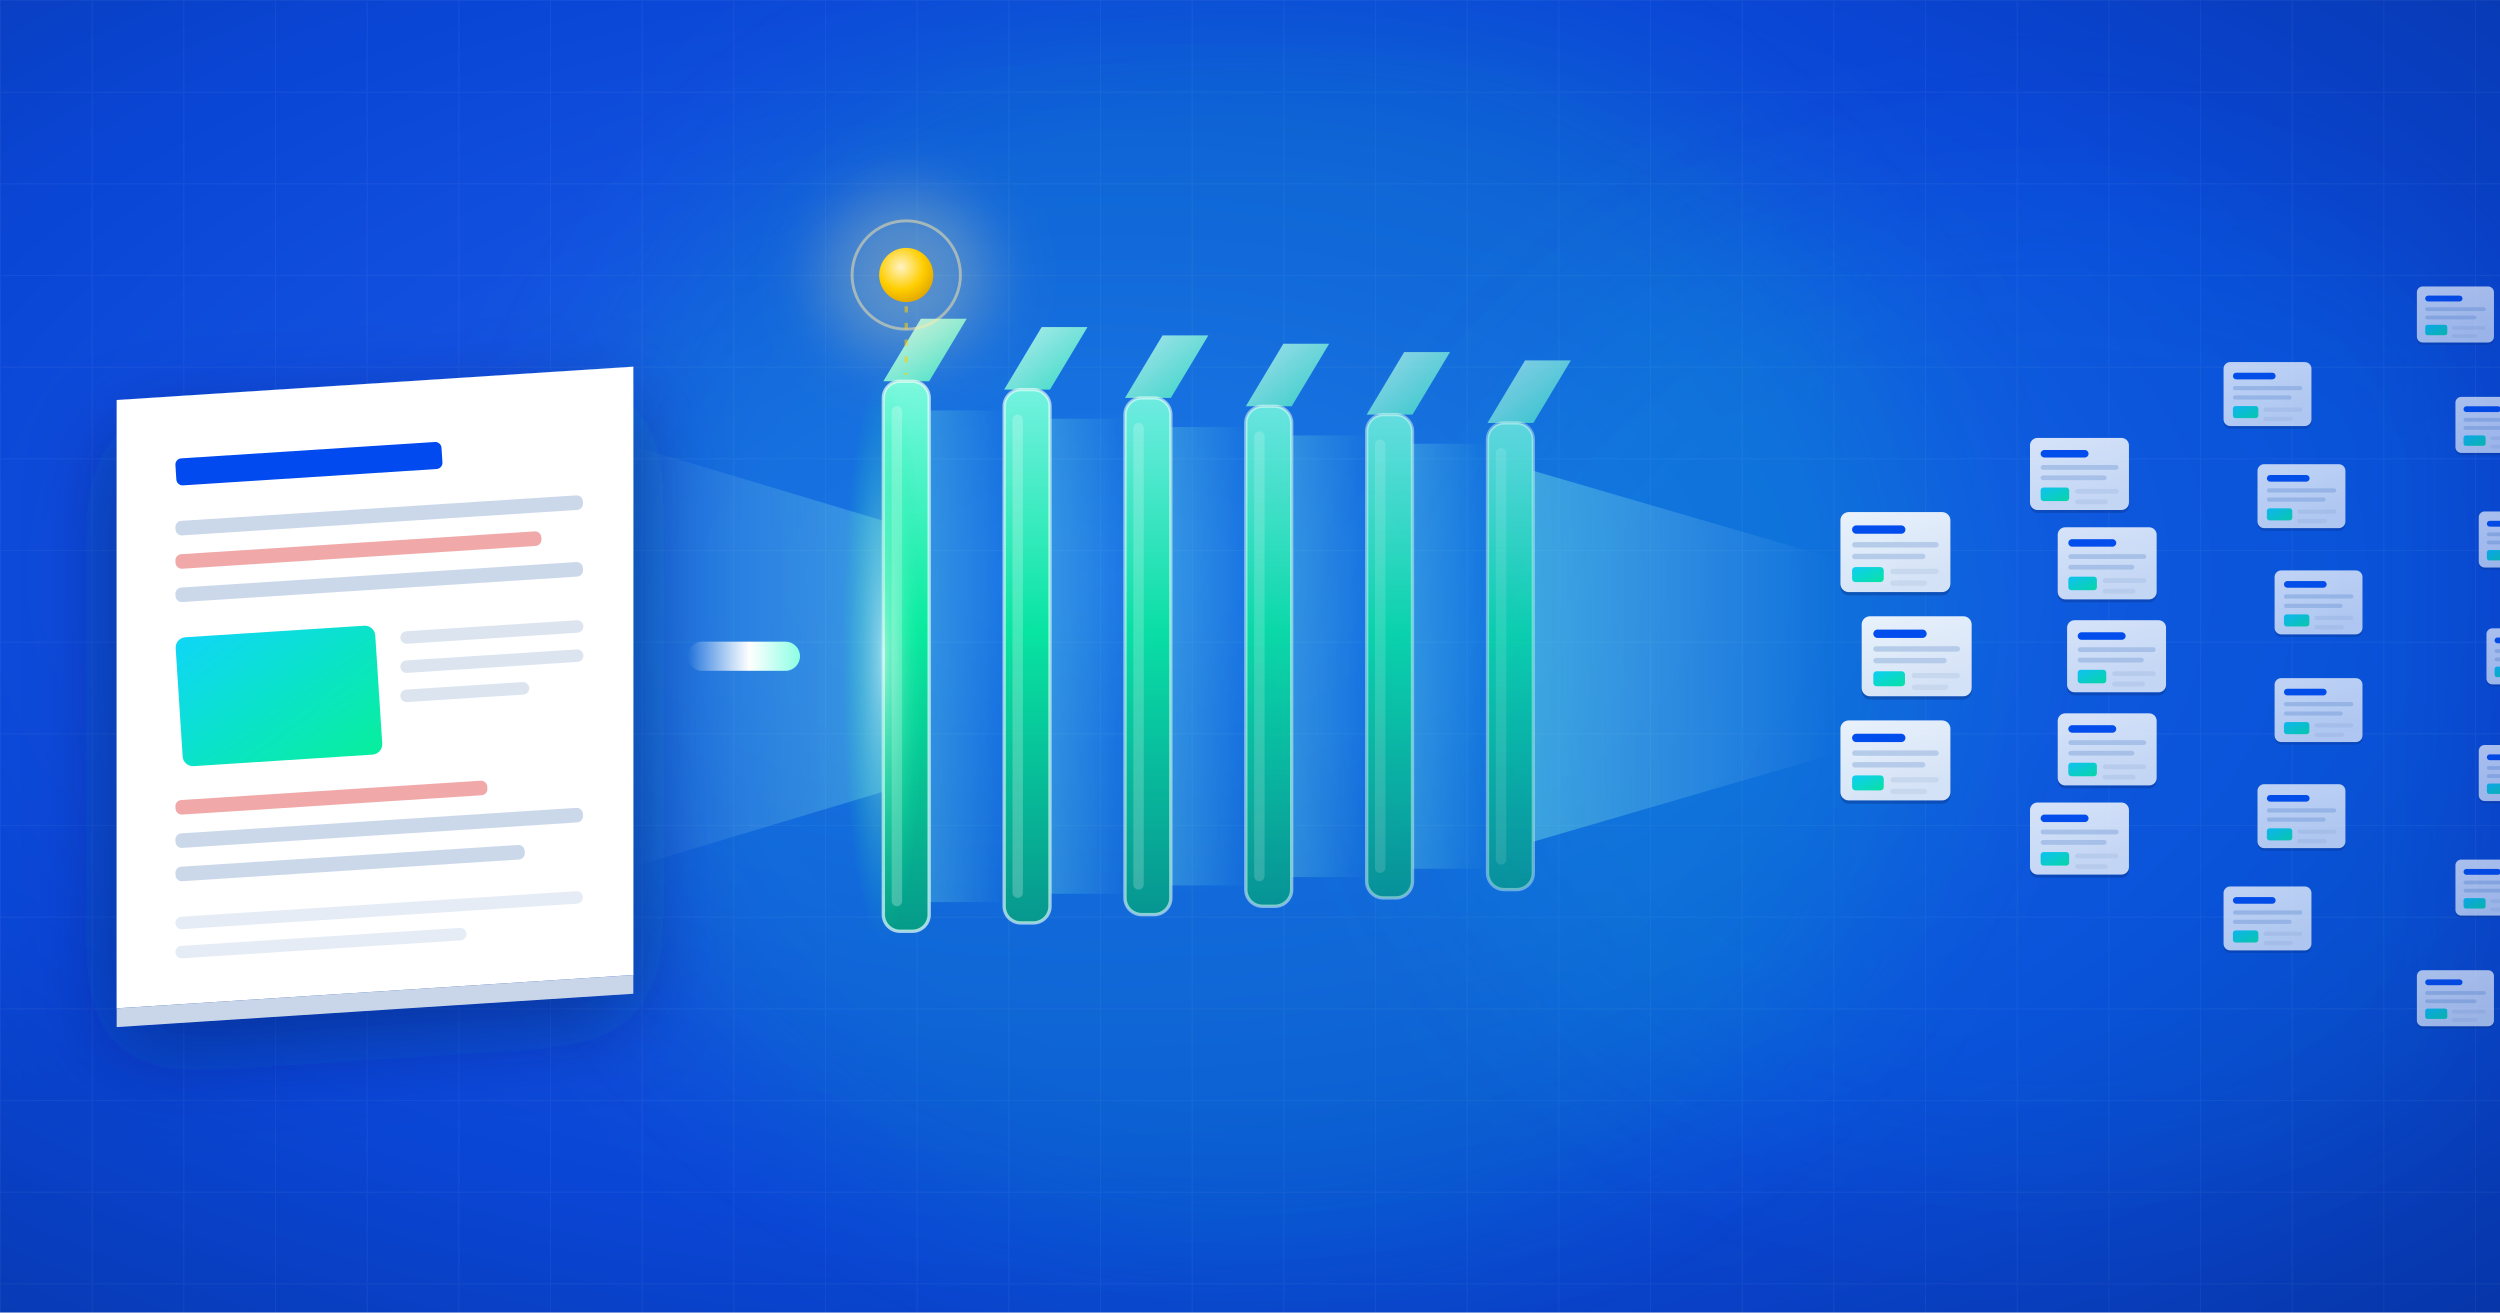
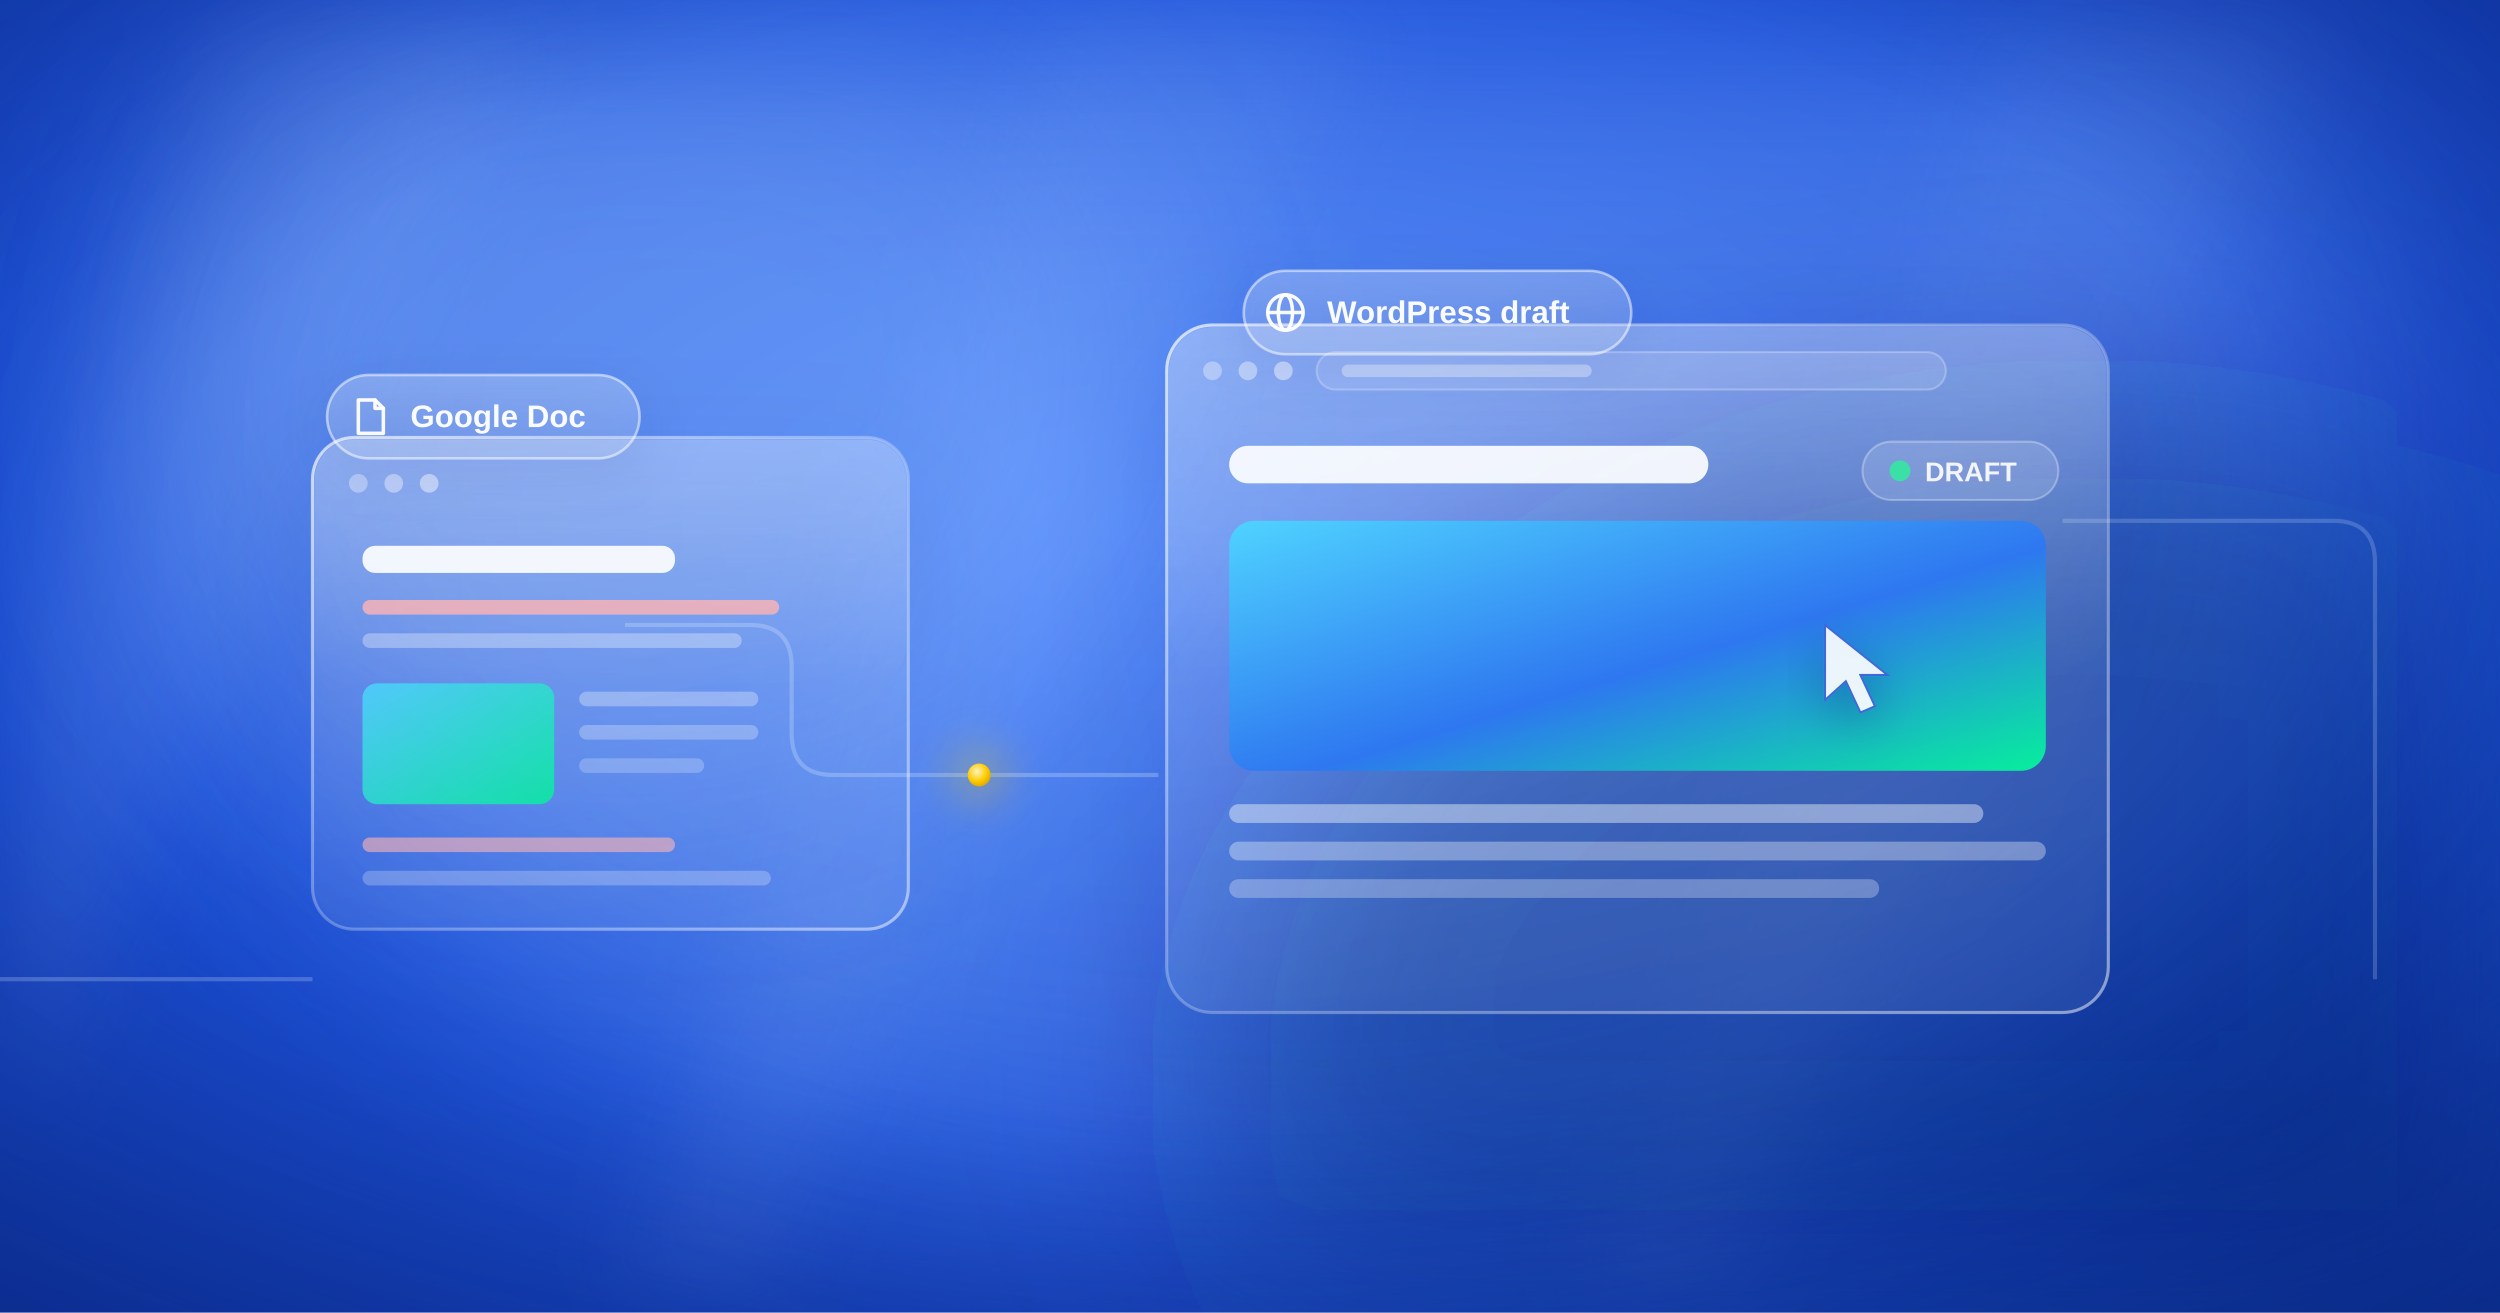
- <svg xmlns="http://www.w3.org/2000/svg" viewBox="0 0 1200 630" font-family="Helvetica Neue, Arial, sans-serif">
+ <svg xmlns="http://www.w3.org/2000/svg" viewBox="0 0 1200 630" font-family="Segoe UI, Helvetica Neue, Arial, sans-serif">
  <defs>
-     <radialGradient id="bg" cx="0.44" cy="0.44" r="1">
-       <stop offset="0" stop-color="#2064F2" />
-       <stop offset="0.5" stop-color="#0A46D6" />
-       <stop offset="1" stop-color="#042A88" />
+     <radialGradient id="bg" cx="0.46" cy="0.4" r="0.95">
+       <stop offset="0" stop-color="#3B74FA" />
+       <stop offset="0.5" stop-color="#1B4FD6" />
+       <stop offset="1" stop-color="#0A2C86" />
    </radialGradient>
-     <pattern id="grid" width="44" height="44" patternUnits="userSpaceOnUse">
-       <path d="M44 0 L0 0 0 44" fill="none" stroke="#FFFFFF" stroke-opacity="0.045" stroke-width="1" />
-     </pattern>
-     <linearGradient id="slab" x1="0" y1="0" x2="0" y2="1">
-       <stop offset="0" stop-color="#7CFFE0" />
-       <stop offset="0.45" stop-color="#07EF9C" />
-       <stop offset="1" stop-color="#059C86" />
+     <linearGradient id="glass" x1="0" y1="0" x2="0.3" y2="1">
+       <stop offset="0" stop-color="#FFFFFF" stop-opacity="0.16" />
+       <stop offset="1" stop-color="#FFFFFF" stop-opacity="0.06" />
    </linearGradient>
-     <linearGradient id="slabTop" x1="0" y1="0" x2="1" y2="1">
-       <stop offset="0" stop-color="#CFFFF2" />
-       <stop offset="1" stop-color="#3BE9C0" />
+     <linearGradient id="glasstop" x1="0" y1="0" x2="0" y2="1">
+       <stop offset="0" stop-color="#FFFFFF" stop-opacity="0.20" />
+       <stop offset="1" stop-color="#FFFFFF" stop-opacity="0" />
    </linearGradient>
-     <linearGradient id="shaft" x1="0" y1="0" x2="1" y2="0">
-       <stop offset="0" stop-color="#8CFFE4" stop-opacity="0.85" />
-       <stop offset="1" stop-color="#8CFFE4" stop-opacity="0" />
+     <linearGradient id="glassedge" x1="0" y1="0" x2="1" y2="1">
+       <stop offset="0" stop-color="#FFFFFF" stop-opacity="0.7" />
+       <stop offset="0.5" stop-color="#FFFFFF" stop-opacity="0.25" />
+       <stop offset="1" stop-color="#FFFFFF" stop-opacity="0.5" />
    </linearGradient>
-     <radialGradient id="mouth" cx="0.5" cy="0.5" r="0.5">
-       <stop offset="0" stop-color="#EAFFF9" />
-       <stop offset="1" stop-color="#07EF9C" stop-opacity="0" />
-     </radialGradient>
+     <linearGradient id="pillglass" x1="0" y1="0" x2="0" y2="1">
+       <stop offset="0" stop-color="#FFFFFF" stop-opacity="0.24" />
+       <stop offset="1" stop-color="#FFFFFF" stop-opacity="0.12" />
+     </linearGradient>
+     <linearGradient id="hero" x1="0" y1="0" x2="1" y2="1">
+       <stop offset="0" stop-color="#4FD3FF" />
+       <stop offset="0.55" stop-color="#2E77F0" />
+       <stop offset="1" stop-color="#07EF9C" />
+     </linearGradient>
+     <linearGradient id="thumb" x1="0" y1="0" x2="1" y2="1">
+       <stop offset="0" stop-color="#4FD3FF" />
+       <stop offset="1" stop-color="#07EF9C" />
+     </linearGradient>
    <radialGradient id="amber" cx="0.4" cy="0.35" r="0.7">
      <stop offset="0" stop-color="#FFF3C4" />
      <stop offset="0.6" stop-color="#FFCE00" />
-       <stop offset="1" stop-color="#DFA400" />
+       <stop offset="1" stop-color="#E0A400" />
    </radialGradient>
-     <linearGradient id="beamIn" x1="0" y1="0" x2="1" y2="0">
-       <stop offset="0" stop-color="#EAFFF9" stop-opacity="0" />
-       <stop offset="1" stop-color="#8CFFE4" stop-opacity="0.9" />
-     </linearGradient>
-     <linearGradient id="beamOut" x1="0" y1="0" x2="1" y2="0">
-       <stop offset="0" stop-color="#8CFFE4" stop-opacity="0.95" />
-       <stop offset="1" stop-color="#CFE9FF" stop-opacity="0" />
-     </linearGradient>
-     <linearGradient id="packet" x1="0" y1="0" x2="1" y2="0">
-       <stop offset="0" stop-color="#FFFFFF" stop-opacity="0" />
-       <stop offset="0.55" stop-color="#FFFFFF" />
-       <stop offset="1" stop-color="#8CFFE4" />
-     </linearGradient>
-     <linearGradient id="pg" x1="0" y1="0" x2="0.4" y2="1">
-       <stop offset="0" stop-color="#FFFFFF" />
-       <stop offset="1" stop-color="#E8EFF9" />
-     </linearGradient>
-     <linearGradient id="thumb" x1="0" y1="0" x2="1" y2="1">
-       <stop offset="0" stop-color="#0FD6F7" />
-       <stop offset="1" stop-color="#07EF9C" />
-     </linearGradient>
-     <filter id="soft" x="-140%" y="-140%" width="380%" height="380%">
-       <feGaussianBlur stdDeviation="40" />
+     <radialGradient id="vignette" cx="0.5" cy="0.42" r="0.78">
+       <stop offset="0.55" stop-color="#04176B" stop-opacity="0" />
+       <stop offset="1" stop-color="#04176B" stop-opacity="0.4" />
+     </radialGradient>
+     <filter id="bigsoft" x="-80%" y="-80%" width="260%" height="260%">
+       <feGaussianBlur stdDeviation="60" />
+     </filter>
+     <filter id="streak" x="-60%" y="-60%" width="220%" height="220%">
+       <feGaussianBlur stdDeviation="24" />
    </filter>
    <filter id="glow" x="-200%" y="-200%" width="500%" height="500%">
-       <feGaussianBlur stdDeviation="15" />
+       <feGaussianBlur stdDeviation="9" />
    </filter>
-     <filter id="drop" x="-60%" y="-60%" width="220%" height="220%">
-       <feDropShadow dx="0" dy="18" stdDeviation="22" flood-color="#021C5E" flood-opacity="0.55" />
+     <filter id="winshadow" x="-40%" y="-40%" width="180%" height="200%">
+       <feDropShadow dx="0" dy="20" stdDeviation="30" flood-color="#04176B" flood-opacity="0.4" />
    </filter>
-     <style>.stage{animation:lit 4.2s ease-in-out infinite}.s0{animation-delay:0.28s}.s1{animation-delay:0.46s}.s2{animation-delay:0.64s}.s3{animation-delay:0.82s}.s4{animation-delay:1.00s}.s5{animation-delay:1.18s}@keyframes lit{0%,55%,100%{filter:none}18%{filter:brightness(1.75)}}.feed{animation:feed 4.2s cubic-bezier(.4,0,.5,1) infinite}@keyframes feed{0%{opacity:0;transform:translateX(-58px)}12%{opacity:1}34%{opacity:1;transform:translateX(58px)}44%,100%{opacity:0;transform:translateX(58px)}}.spark{animation:pulse 4.2s ease-in-out infinite;transform-box:fill-box;transform-origin:center}@keyframes pulse{0%,100%{opacity:.85;transform:scale(1)}14%{opacity:1;transform:scale(1.1)}}.pg{animation:arrive 4.2s ease-out infinite}.p0{animation-delay:1.10s}.p1{animation-delay:1.23s}.p2{animation-delay:1.36s}.p3{animation-delay:1.49s}.p4{animation-delay:1.62s}.p5{animation-delay:1.75s}@keyframes arrive{0%,8%{transform:translateX(-10px)}22%{transform:translateX(0)}100%{transform:translateX(0)}}@media(prefers-reduced-motion:reduce){.stage,.feed,.spark,.pg{animation:none}.feed{opacity:0}}</style>
+     <filter id="pillshadow" x="-60%" y="-120%" width="220%" height="340%">
+       <feDropShadow dx="0" dy="8" stdDeviation="12" flood-color="#04176B" flood-opacity="0.35" />
+     </filter>
+     <style>
+       .spark{animation:sk 3.6s ease-in-out infinite;transform-box:fill-box;transform-origin:center}
+       @keyframes sk{0%,100%{opacity:.82;transform:scale(1)}50%{opacity:1;transform:scale(1.14)}}
+       @media (prefers-reduced-motion:reduce){.spark{animation:none}}
+     </style>
  </defs>
  <rect width="1200" height="630" fill="url(#bg)" />
-   <rect width="1200" height="630" fill="url(#grid)" />
-   <ellipse cx="600" cy="300" rx="330" ry="300" fill="#07EF9C" fill-opacity="0.14" filter="url(#soft)" />
-   <ellipse cx="980" cy="330" rx="300" ry="240" fill="#0FD6F7" fill-opacity="0.09" filter="url(#soft)" />
-   <g filter="url(#drop)">
-     <path d="M56 192 L304 176 L304 468 L56 484 Z" fill="#FFFFFF" />
+   <path d="M-40 630 L260 0 L110 0 L-100 630 Z" fill="#CFE6FF" opacity="0.1" filter="url(#streak)" />
+   <path d="M360 630 L660 0 L510 0 L300 630 Z" fill="#CFE6FF" opacity="0.08" filter="url(#streak)" />
+   <path d="M820 630 L1120 0 L970 0 L760 630 Z" fill="#CFE6FF" opacity="0.07" filter="url(#streak)" />
+   <ellipse cx="620" cy="210" rx="520" ry="360" fill="#8FBEFF" fill-opacity="0.28" filter="url(#bigsoft)" />
+   <ellipse cx="300" cy="180" rx="240" ry="200" fill="#BFE0FF" fill-opacity="0.18" filter="url(#bigsoft)" />
+   <ellipse cx="1000" cy="520" rx="420" ry="320" fill="#06246F" fill-opacity="0.45" filter="url(#bigsoft)" />
+   <rect width="1200" height="630" fill="url(#vignette)" />
+   <path d="M0 470 H150" fill="none" stroke="#CFE2FF" stroke-opacity="0.25" stroke-width="2" />
+   <path d="M300 300 H360 Q380 300 380 320 V352 Q380 372 400 372 H556" fill="none" stroke="#CFE2FF" stroke-opacity="0.3" stroke-width="2" />
+   <path d="M990 250 H1120 Q1140 250 1140 270 V470" fill="none" stroke="#CFE2FF" stroke-opacity="0.22" stroke-width="2" />
+   <g class="spark">
+     <circle cx="470" cy="372" r="16" fill="#FFCE00" fill-opacity="0.22" filter="url(#glow)" />
+     <circle cx="470" cy="372" r="5.5" fill="url(#amber)" />
  </g>
-   <path d="M56 484 L304 468 L304 477 L56 493 Z" fill="#C9D5E8" />
-   <rect x="84.0" y="220.2" width="128" height="13" rx="3" fill="#004AEF" transform="rotate(-3.69 84.0 220.2)" />
-   <rect x="84.0" y="250.2" width="196" height="7" rx="3" fill="#CBD8EA" transform="rotate(-3.69 84.0 250.2)" />
-   <rect x="84.0" y="266.2" width="176" height="7" rx="3" fill="#F0A8A8" transform="rotate(-3.69 84.0 266.2)" />
-   <rect x="84.0" y="282.2" width="196" height="7" rx="3" fill="#CBD8EA" transform="rotate(-3.69 84.0 282.2)" />
-   <rect x="84.0" y="306.2" width="96" height="62" rx="5" fill="url(#thumb)" transform="rotate(-3.69 84.0 306.2)" />
-   <rect x="192.0" y="303.2" width="88" height="6" rx="3" fill="#DCE4F0" transform="rotate(-3.69 192.0 303.2)" />
-   <rect x="192.0" y="317.2" width="88" height="6" rx="3" fill="#DCE4F0" transform="rotate(-3.69 192.0 317.2)" />
-   <rect x="192.0" y="331.2" width="62" height="6" rx="3" fill="#DCE4F0" transform="rotate(-3.69 192.0 331.2)" />
-   <rect x="84.0" y="384.2" width="150" height="7" rx="3" fill="#F0A8A8" transform="rotate(-3.69 84.0 384.2)" />
-   <rect x="84.0" y="400.2" width="196" height="7" rx="3" fill="#CBD8EA" transform="rotate(-3.69 84.0 400.2)" />
-   <rect x="84.0" y="416.2" width="168" height="7" rx="3" fill="#CBD8EA" transform="rotate(-3.69 84.0 416.2)" />
-   <rect x="84.0" y="440.2" width="196" height="6" rx="3" fill="#E6ECF5" transform="rotate(-3.69 84.0 440.2)" />
-   <rect x="84.0" y="454.2" width="140" height="6" rx="3" fill="#E6ECF5" transform="rotate(-3.69 84.0 454.2)" />
-   <path d="M424 183 L442 153 L464 153 L446 183 Z" fill="url(#slabTop)" opacity="0.92" />
-   <rect class="stage s0" x="424" y="183" width="22" height="264" rx="8" fill="url(#slab)" opacity="0.96" />
-   <rect x="424" y="183" width="22" height="264" rx="8" fill="none" stroke="#EAFFF9" stroke-width="1.6" opacity="0.70" />
-   <rect x="428" y="195" width="5" height="240" rx="2.5" fill="#FFFFFF" opacity="0.26" />
-   <rect x="446" y="197" width="36" height="236" fill="url(#shaft)" opacity="0.26" />
-   <path d="M482 187 L500 157 L522 157 L504 187 Z" fill="url(#slabTop)" opacity="0.87" />
-   <rect class="stage s1" x="482" y="187" width="22" height="256" rx="8" fill="url(#slab)" opacity="0.91" />
-   <rect x="482" y="187" width="22" height="256" rx="8" fill="none" stroke="#EAFFF9" stroke-width="1.6" opacity="0.64" />
-   <rect x="486" y="199" width="5" height="232" rx="2.5" fill="#FFFFFF" opacity="0.23" />
-   <rect x="504" y="201" width="36" height="228" fill="url(#shaft)" opacity="0.26" />
-   <path d="M540 191 L558 161 L580 161 L562 191 Z" fill="url(#slabTop)" opacity="0.82" />
-   <rect class="stage s2" x="540" y="191" width="22" height="248" rx="8" fill="url(#slab)" opacity="0.86" />
-   <rect x="540" y="191" width="22" height="248" rx="8" fill="none" stroke="#EAFFF9" stroke-width="1.6" opacity="0.58" />
-   <rect x="544" y="203" width="5" height="224" rx="2.5" fill="#FFFFFF" opacity="0.20" />
-   <rect x="562" y="205" width="36" height="220" fill="url(#shaft)" opacity="0.26" />
-   <path d="M598 195 L616 165 L638 165 L620 195 Z" fill="url(#slabTop)" opacity="0.77" />
-   <rect class="stage s3" x="598" y="195" width="22" height="240" rx="8" fill="url(#slab)" opacity="0.81" />
-   <rect x="598" y="195" width="22" height="240" rx="8" fill="none" stroke="#EAFFF9" stroke-width="1.6" opacity="0.52" />
-   <rect x="602" y="207" width="5" height="216" rx="2.5" fill="#FFFFFF" opacity="0.17" />
-   <rect x="620" y="209" width="36" height="212" fill="url(#shaft)" opacity="0.26" />
-   <path d="M656 199 L674 169 L696 169 L678 199 Z" fill="url(#slabTop)" opacity="0.72" />
-   <rect class="stage s4" x="656" y="199" width="22" height="232" rx="8" fill="url(#slab)" opacity="0.76" />
-   <rect x="656" y="199" width="22" height="232" rx="8" fill="none" stroke="#EAFFF9" stroke-width="1.6" opacity="0.46" />
-   <rect x="660" y="211" width="5" height="208" rx="2.5" fill="#FFFFFF" opacity="0.14" />
-   <rect x="678" y="213" width="36" height="204" fill="url(#shaft)" opacity="0.26" />
-   <path d="M714 203 L732 173 L754 173 L736 203 Z" fill="url(#slabTop)" opacity="0.67" />
-   <rect class="stage s5" x="714" y="203" width="22" height="224" rx="8" fill="url(#slab)" opacity="0.71" />
-   <rect x="714" y="203" width="22" height="224" rx="8" fill="none" stroke="#EAFFF9" stroke-width="1.6" opacity="0.40" />
-   <rect x="718" y="215" width="5" height="200" rx="2.5" fill="#FFFFFF" opacity="0.11" />
-   <ellipse cx="424" cy="315" rx="20" ry="136" fill="url(#mouth)" opacity="0.6" />
-   <g class="spark">
-     <circle cx="435" cy="132" r="40" fill="#FFE9A8" opacity="0.30" filter="url(#glow)" />
-     <circle cx="435" cy="132" r="26" fill="none" stroke="#FFE9A8" stroke-width="1.4" opacity="0.5" />
-     <circle cx="435" cy="132" r="13" fill="url(#amber)" />
+   <g filter="url(#winshadow)">
+     <rect x="150" y="210" width="286" height="236" rx="20" fill="url(#glass)" />
+     <rect x="150" y="210" width="286" height="236" rx="20" fill="none" stroke="url(#glassedge)" stroke-width="1.5" />
+     <rect x="151" y="211" width="284" height="118.0" rx="19" fill="url(#glasstop)" />
  </g>
-   <line x1="435" y1="147" x2="435" y2="180" stroke="#FFCE00" stroke-width="1.6" stroke-dasharray="3 5" opacity="0.55" />
-   <path d="M304 214 L424 250 L424 380 L304 416 Z" fill="url(#beamIn)" opacity="0.30" />
-   <path d="M736 226 L880 268 L880 362 L736 404 Z" fill="url(#beamOut)" opacity="0.36" />
-   <g class="feed">
-     <rect x="330" y="308" width="54" height="14" rx="7" fill="url(#packet)" />
+   <circle cx="172" cy="232" r="4.5" fill="#FFFFFF" fill-opacity="0.35" />
+   <circle cx="189" cy="232" r="4.5" fill="#FFFFFF" fill-opacity="0.41" />
+   <circle cx="206" cy="232" r="4.5" fill="#FFFFFF" fill-opacity="0.47" />
+   <rect x="174" y="262" width="150" height="13" rx="6" fill="#FFFFFF" fill-opacity="0.9" />
+   <rect x="174" y="288" width="200" height="7" rx="3.5" fill="#FFB4B4" fill-opacity="0.8" />
+   <rect x="174" y="304" width="182" height="7" rx="3.5" fill="#FFFFFF" fill-opacity="0.32" />
+   <rect x="174" y="328" width="92" height="58" rx="7" fill="url(#thumb)" fill-opacity="0.85" />
+   <rect x="278" y="332" width="86" height="7" rx="3.5" fill="#FFFFFF" fill-opacity="0.3" />
+   <rect x="278" y="348" width="86" height="7" rx="3.5" fill="#FFFFFF" fill-opacity="0.26" />
+   <rect x="278" y="364" width="60" height="7" rx="3.5" fill="#FFFFFF" fill-opacity="0.22" />
+   <rect x="174" y="402" width="150" height="7" rx="3.5" fill="#FFB4B4" fill-opacity="0.6" />
+   <rect x="174" y="418" width="196" height="7" rx="3.5" fill="#FFFFFF" fill-opacity="0.24" />
+   <g filter="url(#winshadow)">
+     <rect x="560" y="156" width="452" height="330" rx="22" fill="url(#glass)" />
+     <rect x="560" y="156" width="452" height="330" rx="22" fill="none" stroke="url(#glassedge)" stroke-width="1.5" />
+     <rect x="561" y="157" width="450" height="165.0" rx="21" fill="url(#glasstop)" />
  </g>
-   <g class="pg p0" opacity="0.91">
-     <rect x="883.4" y="247.4" width="52.8" height="38.4" rx="4.0" fill="#05236E" opacity="0.35" />
-     <rect x="883.4" y="245.8" width="52.8" height="38.4" rx="4.0" fill="url(#pg)" />
-     <rect x="889.0" y="252.2" width="25.6" height="4.0" rx="2.0" fill="#004AEF" />
-     <rect x="889.0" y="260.2" width="41.6" height="2.6" rx="1.3" fill="#C6D5EA" />
-     <rect x="889.0" y="265.8" width="35.2" height="2.6" rx="1.3" fill="#C6D5EA" />
-     <rect x="889.0" y="272.2" width="15.2" height="7.2" rx="1.6" fill="url(#thumb)" />
-     <rect x="907.4" y="273.0" width="23.2" height="2.6" rx="1.3" fill="#DAE3F0" />
-     <rect x="907.4" y="278.6" width="17.6" height="2.6" rx="1.3" fill="#DAE3F0" />
+   <circle cx="582" cy="178" r="4.5" fill="#FFFFFF" fill-opacity="0.35" />
+   <circle cx="599" cy="178" r="4.5" fill="#FFFFFF" fill-opacity="0.41" />
+   <circle cx="616" cy="178" r="4.5" fill="#FFFFFF" fill-opacity="0.47" />
+   <rect x="632" y="169" width="302" height="18" rx="9" fill="#FFFFFF" fill-opacity="0.12" stroke="#FFFFFF" stroke-opacity="0.25" stroke-width="1" />
+   <rect x="644" y="175" width="120" height="6" rx="3" fill="#FFFFFF" fill-opacity="0.35" />
+   <rect x="894" y="212" width="94" height="28" rx="14" fill="#FFFFFF" fill-opacity="0.14" stroke="#FFFFFF" stroke-opacity="0.3" stroke-width="1" />
+   <circle cx="912" cy="226" r="5" fill="#3BE0A6" />
+   <text x="924" y="231" font-size="13" font-weight="600" fill="#FFFFFF" fill-opacity="0.9">DRAFT</text>
+   <rect x="590" y="214" width="230" height="18" rx="9" fill="#FFFFFF" fill-opacity="0.9" />
+   <rect x="590" y="250" width="392" height="120" rx="12" fill="url(#hero)" />
+   <rect x="590" y="386" width="362" height="9" rx="4.5" fill="#FFFFFF" fill-opacity="0.42" />
+   <rect x="590" y="404" width="392" height="9" rx="4.5" fill="#FFFFFF" fill-opacity="0.34" />
+   <rect x="590" y="422" width="312" height="9" rx="4.5" fill="#FFFFFF" fill-opacity="0.28" />
+   <g filter="url(#pillshadow)">
+     <rect x="157.0" y="180.0" width="150" height="40" rx="20.0" fill="url(#pillglass)" stroke="#FFFFFF" stroke-opacity="0.5" stroke-width="1.25" />
  </g>
-   <g class="pg p1" opacity="0.91">
-     <rect x="893.6" y="297.4" width="52.8" height="38.4" rx="4.0" fill="#05236E" opacity="0.35" />
-     <rect x="893.6" y="295.8" width="52.8" height="38.4" rx="4.0" fill="url(#pg)" />
-     <rect x="899.2" y="302.2" width="25.6" height="4.0" rx="2.0" fill="#004AEF" />
-     <rect x="899.2" y="310.2" width="41.6" height="2.6" rx="1.3" fill="#C6D5EA" />
-     <rect x="899.2" y="315.8" width="35.2" height="2.6" rx="1.3" fill="#C6D5EA" />
-     <rect x="899.2" y="322.2" width="15.2" height="7.2" rx="1.6" fill="url(#thumb)" />
-     <rect x="917.6" y="323.0" width="23.2" height="2.6" rx="1.3" fill="#DAE3F0" />
-     <rect x="917.6" y="328.6" width="17.6" height="2.6" rx="1.3" fill="#DAE3F0" />
+   <g transform="translate(177.0,200.0)" stroke="#FFFFFF" stroke-opacity="0.95" fill="none" stroke-width="1.7" stroke-linecap="round" stroke-linejoin="round">
+     <path d="M-5 -8 h8 l4 4 v12 h-12 Z" />
+     <path d="M3 -8 v4 h4" />
  </g>
-   <g class="pg p2" opacity="0.91">
-     <rect x="883.4" y="347.4" width="52.8" height="38.4" rx="4.0" fill="#05236E" opacity="0.35" />
-     <rect x="883.4" y="345.8" width="52.8" height="38.4" rx="4.0" fill="url(#pg)" />
-     <rect x="889.0" y="352.2" width="25.6" height="4.0" rx="2.0" fill="#004AEF" />
-     <rect x="889.0" y="360.2" width="41.6" height="2.6" rx="1.3" fill="#C6D5EA" />
-     <rect x="889.0" y="365.8" width="35.2" height="2.6" rx="1.3" fill="#C6D5EA" />
-     <rect x="889.0" y="372.2" width="15.2" height="7.2" rx="1.6" fill="url(#thumb)" />
-     <rect x="907.4" y="373.0" width="23.2" height="2.6" rx="1.3" fill="#DAE3F0" />
-     <rect x="907.4" y="378.6" width="17.6" height="2.6" rx="1.3" fill="#DAE3F0" />
+   <text x="197.0" y="205.0" font-size="15" font-weight="600" fill="#FFFFFF" fill-opacity="0.96">Google Doc</text>
+   <g filter="url(#pillshadow)">
+     <rect x="597.0" y="130.0" width="186" height="40" rx="20.0" fill="url(#pillglass)" stroke="#FFFFFF" stroke-opacity="0.5" stroke-width="1.25" />
  </g>
-   <g class="pg p3" opacity="0.83">
-     <rect x="974.4" y="211.6" width="47.5" height="34.6" rx="3.6" fill="#05236E" opacity="0.35" />
-     <rect x="974.4" y="210.2" width="47.5" height="34.6" rx="3.6" fill="url(#pg)" />
-     <rect x="979.5" y="216.0" width="23.0" height="3.6" rx="1.8" fill="#004AEF" />
-     <rect x="979.5" y="223.2" width="37.4" height="2.3" rx="1.2" fill="#C6D5EA" />
-     <rect x="979.5" y="228.2" width="31.7" height="2.3" rx="1.2" fill="#C6D5EA" />
-     <rect x="979.5" y="234.0" width="13.7" height="6.5" rx="1.4" fill="url(#thumb)" />
-     <rect x="996.0" y="234.7" width="20.9" height="2.3" rx="1.2" fill="#DAE3F0" />
-     <rect x="996.0" y="239.7" width="15.8" height="2.3" rx="1.2" fill="#DAE3F0" />
+   <g transform="translate(617.0,150.0)" stroke="#FFFFFF" stroke-opacity="0.95" fill="none" stroke-width="1.7" stroke-linecap="round" stroke-linejoin="round">
+     <circle cx="0" cy="0" r="8.5" />
+     <ellipse cx="0" cy="0" rx="3.4" ry="8.5" />
+     <path d="M-8 0 H8" />
  </g>
-   <g class="pg p4" opacity="0.83">
-     <rect x="987.7" y="254.5" width="47.5" height="34.6" rx="3.6" fill="#05236E" opacity="0.35" />
-     <rect x="987.7" y="253.1" width="47.5" height="34.6" rx="3.6" fill="url(#pg)" />
-     <rect x="992.8" y="258.8" width="23.0" height="3.6" rx="1.8" fill="#004AEF" />
-     <rect x="992.8" y="266.0" width="37.4" height="2.3" rx="1.2" fill="#C6D5EA" />
-     <rect x="992.8" y="271.1" width="31.7" height="2.3" rx="1.2" fill="#C6D5EA" />
-     <rect x="992.8" y="276.8" width="13.7" height="6.5" rx="1.4" fill="url(#thumb)" />
-     <rect x="1009.3" y="277.5" width="20.9" height="2.3" rx="1.2" fill="#DAE3F0" />
-     <rect x="1009.3" y="282.6" width="15.8" height="2.3" rx="1.2" fill="#DAE3F0" />
-   </g>
-   <g class="pg p5" opacity="0.83">
-     <rect x="992.2" y="299.2" width="47.5" height="34.6" rx="3.6" fill="#05236E" opacity="0.35" />
-     <rect x="992.2" y="297.7" width="47.5" height="34.6" rx="3.6" fill="url(#pg)" />
-     <rect x="997.3" y="303.5" width="23.0" height="3.6" rx="1.8" fill="#004AEF" />
-     <rect x="997.3" y="310.7" width="37.4" height="2.3" rx="1.2" fill="#C6D5EA" />
-     <rect x="997.3" y="315.7" width="31.7" height="2.3" rx="1.2" fill="#C6D5EA" />
-     <rect x="997.3" y="321.5" width="13.7" height="6.5" rx="1.4" fill="url(#thumb)" />
-     <rect x="1013.8" y="322.2" width="20.9" height="2.3" rx="1.2" fill="#DAE3F0" />
-     <rect x="1013.8" y="327.2" width="15.8" height="2.3" rx="1.2" fill="#DAE3F0" />
-   </g>
-   <g class="pg p0" opacity="0.83">
-     <rect x="987.7" y="343.8" width="47.5" height="34.6" rx="3.6" fill="#05236E" opacity="0.35" />
-     <rect x="987.7" y="342.4" width="47.5" height="34.6" rx="3.6" fill="url(#pg)" />
-     <rect x="992.8" y="348.1" width="23.0" height="3.6" rx="1.8" fill="#004AEF" />
-     <rect x="992.8" y="355.3" width="37.4" height="2.3" rx="1.2" fill="#C6D5EA" />
-     <rect x="992.8" y="360.4" width="31.7" height="2.3" rx="1.2" fill="#C6D5EA" />
-     <rect x="992.8" y="366.1" width="13.7" height="6.5" rx="1.4" fill="url(#thumb)" />
-     <rect x="1009.3" y="366.9" width="20.9" height="2.3" rx="1.2" fill="#DAE3F0" />
-     <rect x="1009.3" y="371.9" width="15.8" height="2.3" rx="1.2" fill="#DAE3F0" />
-   </g>
-   <g class="pg p1" opacity="0.83">
-     <rect x="974.4" y="386.7" width="47.5" height="34.6" rx="3.6" fill="#05236E" opacity="0.35" />
-     <rect x="974.4" y="385.2" width="47.5" height="34.6" rx="3.6" fill="url(#pg)" />
-     <rect x="979.5" y="391.0" width="23.0" height="3.6" rx="1.8" fill="#004AEF" />
-     <rect x="979.5" y="398.2" width="37.4" height="2.3" rx="1.2" fill="#C6D5EA" />
-     <rect x="979.5" y="403.2" width="31.7" height="2.3" rx="1.2" fill="#C6D5EA" />
-     <rect x="979.5" y="409.0" width="13.7" height="6.5" rx="1.4" fill="url(#thumb)" />
-     <rect x="996.0" y="409.7" width="20.9" height="2.3" rx="1.2" fill="#DAE3F0" />
-     <rect x="996.0" y="414.8" width="15.8" height="2.3" rx="1.2" fill="#DAE3F0" />
-   </g>
-   <g class="pg p2" opacity="0.74">
-     <rect x="1067.3" y="175.1" width="42.2" height="30.7" rx="3.2" fill="#05236E" opacity="0.35" />
-     <rect x="1067.3" y="173.8" width="42.2" height="30.7" rx="3.2" fill="url(#pg)" />
-     <rect x="1071.8" y="178.9" width="20.5" height="3.2" rx="1.6" fill="#004AEF" />
-     <rect x="1071.8" y="185.3" width="33.3" height="2.0" rx="1.0" fill="#C6D5EA" />
-     <rect x="1071.8" y="189.8" width="28.2" height="2.0" rx="1.0" fill="#C6D5EA" />
-     <rect x="1071.8" y="194.9" width="12.2" height="5.8" rx="1.3" fill="url(#thumb)" />
-     <rect x="1086.5" y="195.6" width="18.6" height="2.0" rx="1.0" fill="#DAE3F0" />
-     <rect x="1086.5" y="200.1" width="14.1" height="2.0" rx="1.0" fill="#DAE3F0" />
-   </g>
-   <g class="pg p3" opacity="0.74">
-     <rect x="1083.6" y="224.1" width="42.2" height="30.7" rx="3.2" fill="#05236E" opacity="0.35" />
-     <rect x="1083.6" y="222.8" width="42.2" height="30.7" rx="3.2" fill="url(#pg)" />
-     <rect x="1088.1" y="228.0" width="20.5" height="3.2" rx="1.6" fill="#004AEF" />
-     <rect x="1088.1" y="234.4" width="33.3" height="2.0" rx="1.0" fill="#C6D5EA" />
-     <rect x="1088.1" y="238.8" width="28.2" height="2.0" rx="1.0" fill="#C6D5EA" />
-     <rect x="1088.1" y="244.0" width="12.2" height="5.8" rx="1.3" fill="url(#thumb)" />
-     <rect x="1102.8" y="244.6" width="18.6" height="2.0" rx="1.0" fill="#DAE3F0" />
-     <rect x="1102.8" y="249.1" width="14.1" height="2.0" rx="1.0" fill="#DAE3F0" />
-   </g>
-   <g class="pg p4" opacity="0.74">
-     <rect x="1091.8" y="275.1" width="42.2" height="30.7" rx="3.2" fill="#05236E" opacity="0.35" />
-     <rect x="1091.8" y="273.8" width="42.2" height="30.7" rx="3.2" fill="url(#pg)" />
-     <rect x="1096.3" y="278.9" width="20.5" height="3.2" rx="1.6" fill="#004AEF" />
-     <rect x="1096.3" y="285.3" width="33.3" height="2.0" rx="1.0" fill="#C6D5EA" />
-     <rect x="1096.3" y="289.8" width="28.2" height="2.0" rx="1.0" fill="#C6D5EA" />
-     <rect x="1096.3" y="294.9" width="12.2" height="5.8" rx="1.3" fill="url(#thumb)" />
-     <rect x="1111.0" y="295.6" width="18.6" height="2.0" rx="1.0" fill="#DAE3F0" />
-     <rect x="1111.0" y="300.1" width="14.1" height="2.0" rx="1.0" fill="#DAE3F0" />
-   </g>
-   <g class="pg p5" opacity="0.74">
-     <rect x="1091.8" y="326.7" width="42.2" height="30.7" rx="3.2" fill="#05236E" opacity="0.35" />
-     <rect x="1091.8" y="325.5" width="42.2" height="30.7" rx="3.2" fill="url(#pg)" />
-     <rect x="1096.3" y="330.6" width="20.5" height="3.2" rx="1.6" fill="#004AEF" />
-     <rect x="1096.3" y="337.0" width="33.3" height="2.0" rx="1.0" fill="#C6D5EA" />
-     <rect x="1096.3" y="341.5" width="28.2" height="2.0" rx="1.0" fill="#C6D5EA" />
-     <rect x="1096.3" y="346.6" width="12.2" height="5.8" rx="1.3" fill="url(#thumb)" />
-     <rect x="1111.0" y="347.2" width="18.6" height="2.0" rx="1.0" fill="#DAE3F0" />
-     <rect x="1111.0" y="351.7" width="14.1" height="2.0" rx="1.0" fill="#DAE3F0" />
-   </g>
-   <g class="pg p0" opacity="0.74">
-     <rect x="1083.6" y="377.7" width="42.2" height="30.7" rx="3.2" fill="#05236E" opacity="0.35" />
-     <rect x="1083.6" y="376.4" width="42.2" height="30.7" rx="3.2" fill="url(#pg)" />
-     <rect x="1088.1" y="381.6" width="20.5" height="3.2" rx="1.6" fill="#004AEF" />
-     <rect x="1088.1" y="388.0" width="33.3" height="2.0" rx="1.0" fill="#C6D5EA" />
-     <rect x="1088.1" y="392.4" width="28.2" height="2.0" rx="1.0" fill="#C6D5EA" />
-     <rect x="1088.1" y="397.6" width="12.2" height="5.8" rx="1.3" fill="url(#thumb)" />
-     <rect x="1102.8" y="398.2" width="18.6" height="2.0" rx="1.0" fill="#DAE3F0" />
-     <rect x="1102.8" y="402.7" width="14.1" height="2.0" rx="1.0" fill="#DAE3F0" />
-   </g>
-   <g class="pg p1" opacity="0.74">
-     <rect x="1067.3" y="426.7" width="42.2" height="30.7" rx="3.2" fill="#05236E" opacity="0.35" />
-     <rect x="1067.3" y="425.5" width="42.2" height="30.7" rx="3.2" fill="url(#pg)" />
-     <rect x="1071.8" y="430.6" width="20.5" height="3.2" rx="1.6" fill="#004AEF" />
-     <rect x="1071.8" y="437.0" width="33.3" height="2.0" rx="1.0" fill="#C6D5EA" />
-     <rect x="1071.8" y="441.5" width="28.2" height="2.0" rx="1.0" fill="#C6D5EA" />
-     <rect x="1071.8" y="446.6" width="12.2" height="5.8" rx="1.3" fill="url(#thumb)" />
-     <rect x="1086.5" y="447.2" width="18.6" height="2.0" rx="1.0" fill="#DAE3F0" />
-     <rect x="1086.5" y="451.7" width="14.1" height="2.0" rx="1.0" fill="#DAE3F0" />
-   </g>
-   <g class="pg p2" opacity="0.65">
-     <rect x="1160.1" y="138.6" width="37.0" height="26.9" rx="2.8" fill="#05236E" opacity="0.35" />
-     <rect x="1160.1" y="137.5" width="37.0" height="26.9" rx="2.8" fill="url(#pg)" />
-     <rect x="1164.1" y="141.9" width="17.9" height="2.8" rx="1.4" fill="#004AEF" />
-     <rect x="1164.1" y="147.5" width="29.1" height="1.8" rx="0.9" fill="#C6D5EA" />
-     <rect x="1164.1" y="151.5" width="24.6" height="1.8" rx="0.9" fill="#C6D5EA" />
-     <rect x="1164.1" y="155.9" width="10.6" height="5.0" rx="1.1" fill="url(#thumb)" />
-     <rect x="1176.9" y="156.5" width="16.2" height="1.8" rx="0.9" fill="#DAE3F0" />
-     <rect x="1176.9" y="160.4" width="12.3" height="1.8" rx="0.9" fill="#DAE3F0" />
-   </g>
-   <g class="pg p3" opacity="0.65">
-     <rect x="1178.6" y="191.6" width="37.0" height="26.9" rx="2.8" fill="#05236E" opacity="0.35" />
-     <rect x="1178.6" y="190.5" width="37.0" height="26.9" rx="2.8" fill="url(#pg)" />
-     <rect x="1182.5" y="195.0" width="17.9" height="2.8" rx="1.4" fill="#004AEF" />
-     <rect x="1182.5" y="200.6" width="29.1" height="1.8" rx="0.9" fill="#C6D5EA" />
-     <rect x="1182.5" y="204.5" width="24.6" height="1.8" rx="0.9" fill="#C6D5EA" />
-     <rect x="1182.5" y="209.0" width="10.6" height="5.0" rx="1.1" fill="url(#thumb)" />
-     <rect x="1195.4" y="209.5" width="16.2" height="1.8" rx="0.9" fill="#DAE3F0" />
-     <rect x="1195.4" y="213.5" width="12.3" height="1.8" rx="0.9" fill="#DAE3F0" />
-   </g>
-   <g class="pg p4" opacity="0.65">
-     <rect x="1189.8" y="246.6" width="37.0" height="26.9" rx="2.8" fill="#05236E" opacity="0.35" />
-     <rect x="1189.8" y="245.5" width="37.0" height="26.9" rx="2.8" fill="url(#pg)" />
-     <rect x="1193.7" y="250.0" width="17.9" height="2.8" rx="1.4" fill="#004AEF" />
-     <rect x="1193.7" y="255.6" width="29.1" height="1.8" rx="0.9" fill="#C6D5EA" />
-     <rect x="1193.7" y="259.5" width="24.6" height="1.8" rx="0.9" fill="#C6D5EA" />
-     <rect x="1193.7" y="264.0" width="10.6" height="5.0" rx="1.1" fill="url(#thumb)" />
-     <rect x="1206.6" y="264.6" width="16.2" height="1.8" rx="0.9" fill="#DAE3F0" />
-     <rect x="1206.6" y="268.5" width="12.3" height="1.8" rx="0.9" fill="#DAE3F0" />
-   </g>
-   <g class="pg p5" opacity="0.65">
-     <rect x="1193.5" y="302.7" width="37.0" height="26.9" rx="2.8" fill="#05236E" opacity="0.35" />
-     <rect x="1193.5" y="301.6" width="37.0" height="26.9" rx="2.8" fill="url(#pg)" />
-     <rect x="1197.4" y="306.0" width="17.9" height="2.8" rx="1.4" fill="#004AEF" />
-     <rect x="1197.4" y="311.6" width="29.1" height="1.8" rx="0.9" fill="#C6D5EA" />
-     <rect x="1197.4" y="315.6" width="24.6" height="1.8" rx="0.9" fill="#C6D5EA" />
-     <rect x="1197.4" y="320.0" width="10.6" height="5.0" rx="1.1" fill="url(#thumb)" />
-     <rect x="1210.3" y="320.6" width="16.2" height="1.8" rx="0.9" fill="#DAE3F0" />
-     <rect x="1210.3" y="324.5" width="12.3" height="1.8" rx="0.9" fill="#DAE3F0" />
-   </g>
-   <g class="pg p0" opacity="0.65">
-     <rect x="1189.8" y="358.7" width="37.0" height="26.9" rx="2.8" fill="#05236E" opacity="0.35" />
-     <rect x="1189.8" y="357.6" width="37.0" height="26.9" rx="2.8" fill="url(#pg)" />
-     <rect x="1193.7" y="362.1" width="17.9" height="2.8" rx="1.4" fill="#004AEF" />
-     <rect x="1193.7" y="367.7" width="29.1" height="1.8" rx="0.9" fill="#C6D5EA" />
-     <rect x="1193.7" y="371.6" width="24.6" height="1.8" rx="0.9" fill="#C6D5EA" />
-     <rect x="1193.7" y="376.1" width="10.6" height="5.0" rx="1.1" fill="url(#thumb)" />
-     <rect x="1206.6" y="376.6" width="16.2" height="1.8" rx="0.9" fill="#DAE3F0" />
-     <rect x="1206.6" y="380.6" width="12.3" height="1.8" rx="0.9" fill="#DAE3F0" />
-   </g>
-   <g class="pg p1" opacity="0.65">
-     <rect x="1178.6" y="413.7" width="37.0" height="26.9" rx="2.8" fill="#05236E" opacity="0.35" />
-     <rect x="1178.6" y="412.6" width="37.0" height="26.9" rx="2.8" fill="url(#pg)" />
-     <rect x="1182.5" y="417.1" width="17.9" height="2.8" rx="1.4" fill="#004AEF" />
-     <rect x="1182.5" y="422.7" width="29.1" height="1.8" rx="0.9" fill="#C6D5EA" />
-     <rect x="1182.5" y="426.6" width="24.6" height="1.8" rx="0.9" fill="#C6D5EA" />
-     <rect x="1182.5" y="431.1" width="10.6" height="5.0" rx="1.1" fill="url(#thumb)" />
-     <rect x="1195.4" y="431.7" width="16.2" height="1.8" rx="0.9" fill="#DAE3F0" />
-     <rect x="1195.4" y="435.6" width="12.3" height="1.8" rx="0.9" fill="#DAE3F0" />
-   </g>
-   <g class="pg p2" opacity="0.65">
-     <rect x="1160.1" y="466.8" width="37.0" height="26.9" rx="2.8" fill="#05236E" opacity="0.35" />
-     <rect x="1160.1" y="465.7" width="37.0" height="26.9" rx="2.8" fill="url(#pg)" />
-     <rect x="1164.1" y="470.1" width="17.9" height="2.8" rx="1.4" fill="#004AEF" />
-     <rect x="1164.1" y="475.7" width="29.1" height="1.8" rx="0.9" fill="#C6D5EA" />
-     <rect x="1164.1" y="479.7" width="24.6" height="1.8" rx="0.9" fill="#C6D5EA" />
-     <rect x="1164.1" y="484.1" width="10.6" height="5.0" rx="1.1" fill="url(#thumb)" />
-     <rect x="1176.9" y="484.7" width="16.2" height="1.8" rx="0.9" fill="#DAE3F0" />
-     <rect x="1176.9" y="488.6" width="12.3" height="1.8" rx="0.9" fill="#DAE3F0" />
-   </g>
-   <g class="pg p3" opacity="0.57">
-     <rect x="1254.8" y="101.3" width="31.7" height="23.0" rx="2.4" fill="#05236E" opacity="0.35" />
-     <rect x="1254.8" y="100.3" width="31.7" height="23.0" rx="2.4" fill="url(#pg)" />
-     <rect x="1258.2" y="104.1" width="15.4" height="2.4" rx="1.2" fill="#004AEF" />
-     <rect x="1258.2" y="108.9" width="25.0" height="1.5" rx="0.8" fill="#C6D5EA" />
-     <rect x="1258.2" y="112.3" width="21.1" height="1.5" rx="0.8" fill="#C6D5EA" />
-     <rect x="1258.2" y="116.1" width="9.1" height="4.3" rx="1.0" fill="url(#thumb)" />
-     <rect x="1269.2" y="116.6" width="13.9" height="1.5" rx="0.8" fill="#DAE3F0" />
-     <rect x="1269.2" y="120.0" width="10.6" height="1.5" rx="0.8" fill="#DAE3F0" />
-   </g>
-   <g class="pg p4" opacity="0.57">
-     <rect x="1274.9" y="157.4" width="31.7" height="23.0" rx="2.4" fill="#05236E" opacity="0.35" />
-     <rect x="1274.9" y="156.4" width="31.7" height="23.0" rx="2.4" fill="url(#pg)" />
-     <rect x="1278.3" y="160.3" width="15.4" height="2.4" rx="1.2" fill="#004AEF" />
-     <rect x="1278.3" y="165.1" width="25.0" height="1.5" rx="0.8" fill="#C6D5EA" />
-     <rect x="1278.3" y="168.4" width="21.1" height="1.5" rx="0.8" fill="#C6D5EA" />
-     <rect x="1278.3" y="172.3" width="9.1" height="4.3" rx="1.0" fill="url(#thumb)" />
-     <rect x="1289.3" y="172.7" width="13.9" height="1.5" rx="0.8" fill="#DAE3F0" />
-     <rect x="1289.3" y="176.1" width="10.6" height="1.5" rx="0.8" fill="#DAE3F0" />
-   </g>
-   <g class="pg p5" opacity="0.57">
-     <rect x="1288.5" y="215.4" width="31.7" height="23.0" rx="2.4" fill="#05236E" opacity="0.35" />
-     <rect x="1288.5" y="214.5" width="31.7" height="23.0" rx="2.4" fill="url(#pg)" />
-     <rect x="1291.8" y="218.3" width="15.4" height="2.4" rx="1.2" fill="#004AEF" />
-     <rect x="1291.8" y="223.1" width="25.0" height="1.5" rx="0.8" fill="#C6D5EA" />
-     <rect x="1291.8" y="226.5" width="21.1" height="1.5" rx="0.8" fill="#C6D5EA" />
-     <rect x="1291.8" y="230.3" width="9.1" height="4.3" rx="1.0" fill="url(#thumb)" />
-     <rect x="1302.9" y="230.8" width="13.9" height="1.5" rx="0.8" fill="#DAE3F0" />
-     <rect x="1302.9" y="234.1" width="10.6" height="1.5" rx="0.8" fill="#DAE3F0" />
-   </g>
-   <g class="pg p0" opacity="0.57">
-     <rect x="1295.3" y="274.6" width="31.7" height="23.0" rx="2.4" fill="#05236E" opacity="0.35" />
-     <rect x="1295.3" y="273.7" width="31.7" height="23.0" rx="2.4" fill="url(#pg)" />
-     <rect x="1298.7" y="277.5" width="15.4" height="2.4" rx="1.2" fill="#004AEF" />
-     <rect x="1298.7" y="282.3" width="25.0" height="1.5" rx="0.8" fill="#C6D5EA" />
-     <rect x="1298.7" y="285.7" width="21.1" height="1.5" rx="0.8" fill="#C6D5EA" />
-     <rect x="1298.7" y="289.5" width="9.1" height="4.3" rx="1.0" fill="url(#thumb)" />
-     <rect x="1309.7" y="290.0" width="13.9" height="1.5" rx="0.8" fill="#DAE3F0" />
-     <rect x="1309.7" y="293.4" width="10.6" height="1.5" rx="0.8" fill="#DAE3F0" />
-   </g>
-   <g class="pg p1" opacity="0.57">
-     <rect x="1295.3" y="334.2" width="31.7" height="23.0" rx="2.4" fill="#05236E" opacity="0.35" />
-     <rect x="1295.3" y="333.3" width="31.7" height="23.0" rx="2.4" fill="url(#pg)" />
-     <rect x="1298.7" y="337.1" width="15.4" height="2.4" rx="1.2" fill="#004AEF" />
-     <rect x="1298.7" y="341.9" width="25.0" height="1.5" rx="0.8" fill="#C6D5EA" />
-     <rect x="1298.7" y="345.3" width="21.1" height="1.5" rx="0.8" fill="#C6D5EA" />
-     <rect x="1298.7" y="349.1" width="9.1" height="4.3" rx="1.0" fill="url(#thumb)" />
-     <rect x="1309.7" y="349.6" width="13.9" height="1.5" rx="0.8" fill="#DAE3F0" />
-     <rect x="1309.7" y="353.0" width="10.6" height="1.5" rx="0.8" fill="#DAE3F0" />
-   </g>
-   <g class="pg p2" opacity="0.57">
-     <rect x="1288.5" y="393.5" width="31.7" height="23.0" rx="2.4" fill="#05236E" opacity="0.35" />
-     <rect x="1288.5" y="392.5" width="31.7" height="23.0" rx="2.4" fill="url(#pg)" />
-     <rect x="1291.8" y="396.3" width="15.4" height="2.4" rx="1.2" fill="#004AEF" />
-     <rect x="1291.8" y="401.1" width="25.0" height="1.5" rx="0.8" fill="#C6D5EA" />
-     <rect x="1291.8" y="404.5" width="21.1" height="1.5" rx="0.8" fill="#C6D5EA" />
-     <rect x="1291.8" y="408.3" width="9.1" height="4.3" rx="1.0" fill="url(#thumb)" />
-     <rect x="1302.9" y="408.8" width="13.9" height="1.5" rx="0.8" fill="#DAE3F0" />
-     <rect x="1302.9" y="412.2" width="10.6" height="1.5" rx="0.8" fill="#DAE3F0" />
-   </g>
-   <g class="pg p3" opacity="0.57">
-     <rect x="1274.9" y="451.5" width="31.7" height="23.0" rx="2.4" fill="#05236E" opacity="0.35" />
-     <rect x="1274.9" y="450.5" width="31.7" height="23.0" rx="2.4" fill="url(#pg)" />
-     <rect x="1278.3" y="454.4" width="15.4" height="2.4" rx="1.2" fill="#004AEF" />
-     <rect x="1278.3" y="459.2" width="25.0" height="1.5" rx="0.8" fill="#C6D5EA" />
-     <rect x="1278.3" y="462.5" width="21.1" height="1.5" rx="0.8" fill="#C6D5EA" />
-     <rect x="1278.3" y="466.4" width="9.1" height="4.3" rx="1.0" fill="url(#thumb)" />
-     <rect x="1289.3" y="466.9" width="13.9" height="1.5" rx="0.8" fill="#DAE3F0" />
-     <rect x="1289.3" y="470.2" width="10.6" height="1.5" rx="0.8" fill="#DAE3F0" />
-   </g>
-   <g class="pg p4" opacity="0.57">
-     <rect x="1254.8" y="507.6" width="31.7" height="23.0" rx="2.4" fill="#05236E" opacity="0.35" />
-     <rect x="1254.8" y="506.7" width="31.7" height="23.0" rx="2.4" fill="url(#pg)" />
-     <rect x="1258.2" y="510.5" width="15.4" height="2.4" rx="1.2" fill="#004AEF" />
-     <rect x="1258.2" y="515.3" width="25.0" height="1.5" rx="0.8" fill="#C6D5EA" />
-     <rect x="1258.2" y="518.7" width="21.1" height="1.5" rx="0.8" fill="#C6D5EA" />
-     <rect x="1258.2" y="522.5" width="9.1" height="4.3" rx="1.0" fill="url(#thumb)" />
-     <rect x="1269.2" y="523.0" width="13.9" height="1.5" rx="0.8" fill="#DAE3F0" />
-     <rect x="1269.2" y="526.3" width="10.6" height="1.5" rx="0.8" fill="#DAE3F0" />
+   <text x="637.0" y="155.0" font-size="15" font-weight="600" fill="#FFFFFF" fill-opacity="0.96">WordPress draft</text>
+   <g filter="url(#pillshadow)">
+     <path d="M876 300 L876 336 L886 327 L893 342 L900 339 L893 324 L906 324 Z" fill="#FFFFFF" fill-opacity="0.9" stroke="#3E6BD8" stroke-width="1" />
  </g>
</svg>
